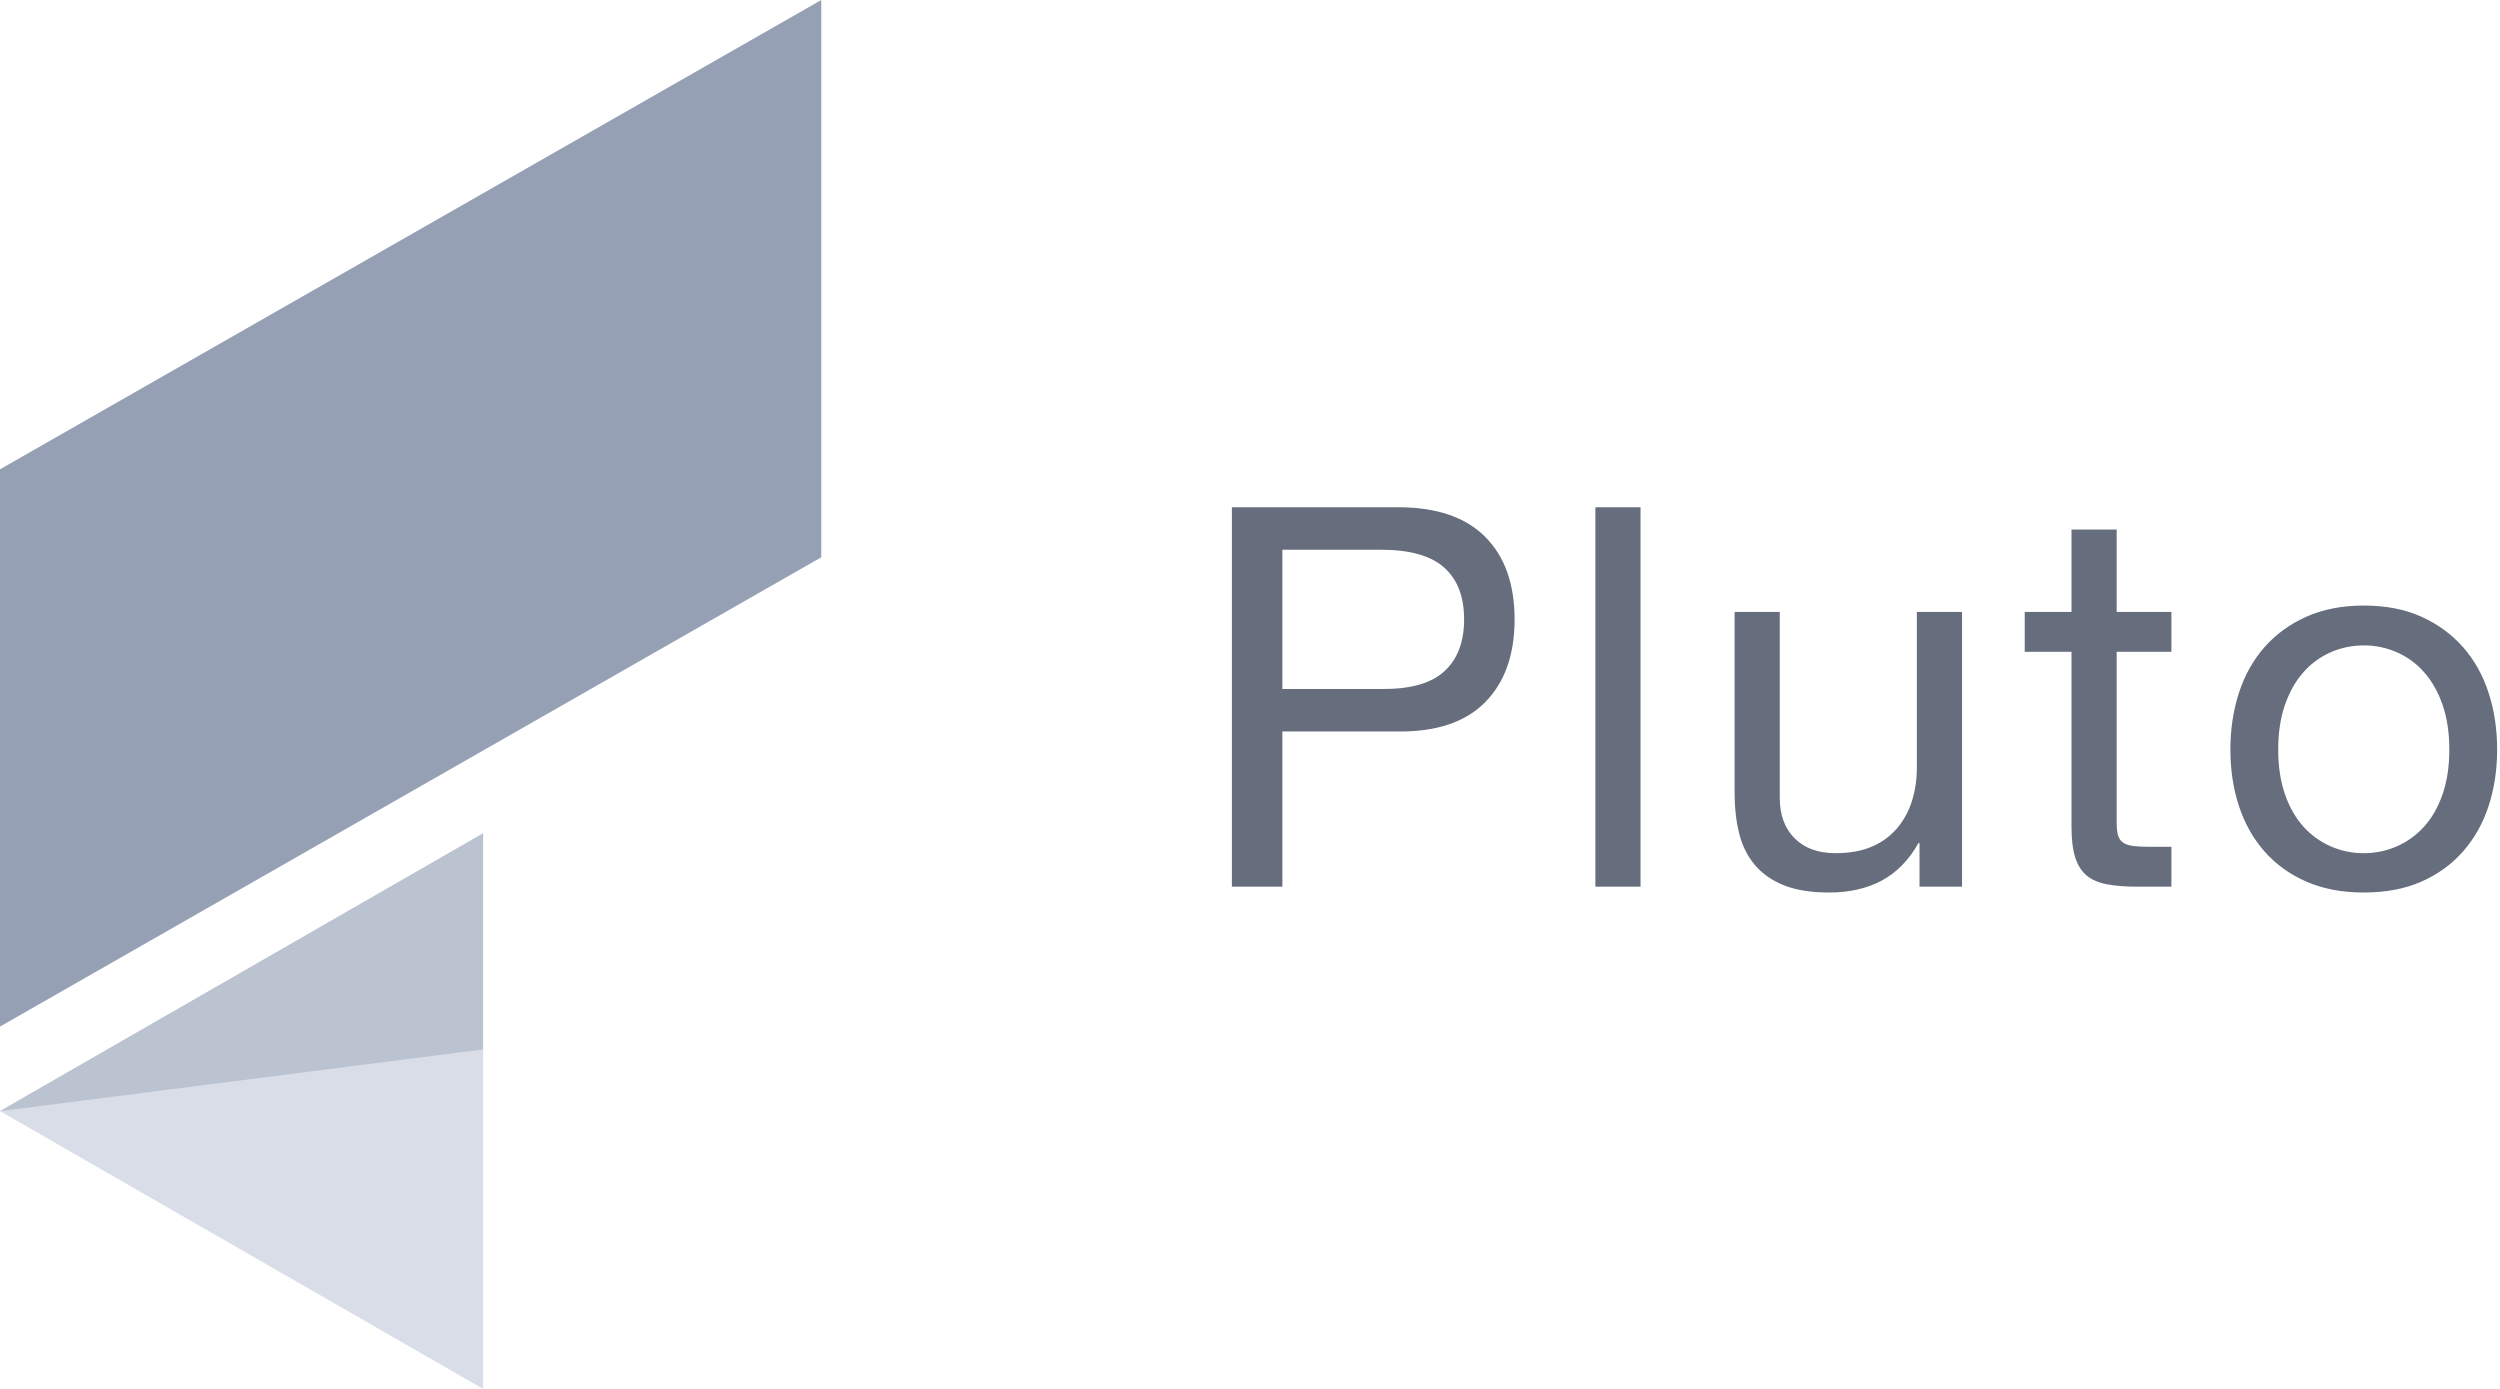
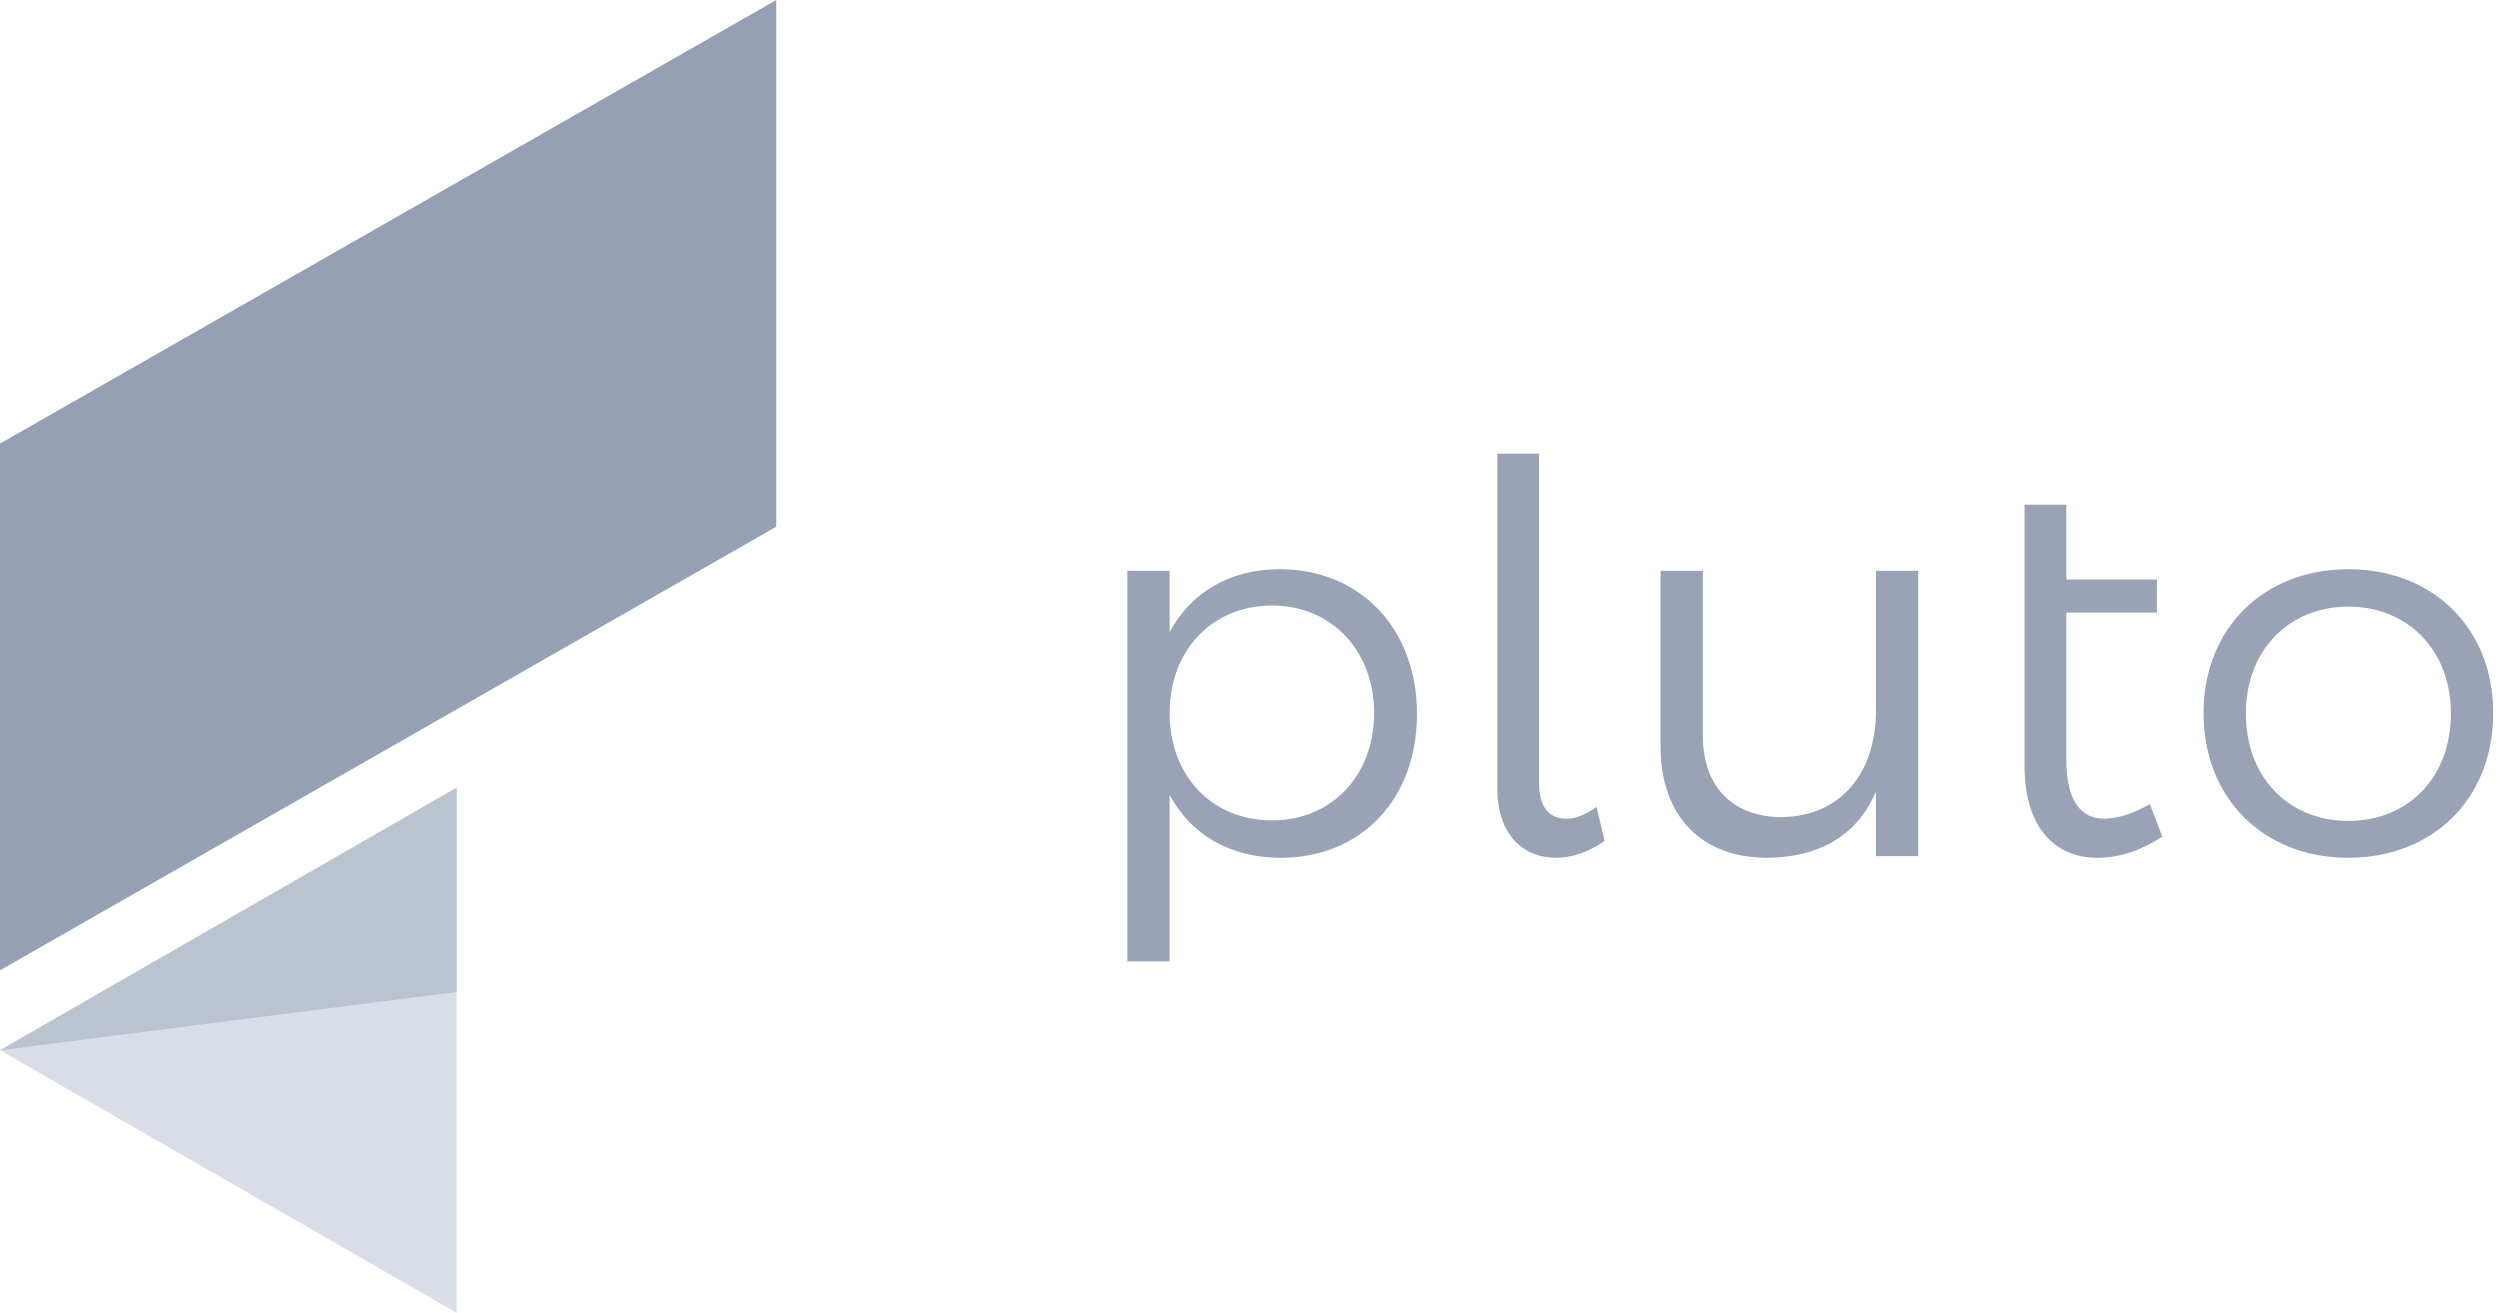
- <svg xmlns="http://www.w3.org/2000/svg" width="207" height="115" viewBox="0 0 207 115">
+ <svg xmlns="http://www.w3.org/2000/svg" width="219" height="115" viewBox="0 0 219 115">
  <g fill="none" fill-rule="evenodd">
    <path fill="#96A0B4" d="M0 38.857L68 0v46.143L0 85z" />
    <path fill="#D8DDE7" d="M0 92l40-23v46z" />
    <path fill="#BBC2D0" d="M0 92l40-23v17.889z" />
-     <path fill="#666D7C" d="M106.18 57.048h8.184c2.376.03 4.114-.455 5.214-1.452 1.1-.997 1.65-2.435 1.65-4.312 0-1.877-.55-3.307-1.65-4.29-1.1-.983-2.838-1.474-5.214-1.474h-8.184v11.528zM102 42h13.772c3.168 0 5.566.814 7.194 2.442 1.628 1.628 2.442 3.909 2.442 6.842s-.814 5.221-2.442 6.864c-1.628 1.643-4.026 2.45-7.194 2.42h-9.592v12.848H102V42zm30.096 0v31.416h3.74V42h-3.74zm30.36 31.416V50.668h-3.74v12.848c0 1.027-.14 1.973-.418 2.838a6.446 6.446 0 0 1-1.254 2.266 5.569 5.569 0 0 1-2.09 1.496c-.836.352-1.826.528-2.97.528-1.437 0-2.567-.41-3.388-1.232-.821-.821-1.232-1.936-1.232-3.344v-15.4h-3.74v14.96c0 1.232.125 2.354.374 3.366.25 1.012.682 1.885 1.298 2.618.616.733 1.423 1.298 2.42 1.694.997.396 2.244.594 3.74.594 1.672 0 3.124-.33 4.356-.99 1.232-.66 2.244-1.694 3.036-3.102h.088v3.608h3.52zm12.804-22.748v-6.82h-3.74v6.82h-3.872v3.3h3.872v14.476c0 1.056.103 1.907.308 2.552.205.645.52 1.144.946 1.496.425.352.983.594 1.672.726.69.132 1.518.198 2.486.198h2.86v-3.3h-1.716c-.587 0-1.063-.022-1.43-.066-.367-.044-.653-.14-.858-.286a1.087 1.087 0 0 1-.418-.616c-.073-.264-.11-.616-.11-1.056V53.968h4.532v-3.3h-4.532zm13.376 11.396c0 1.379.183 2.603.55 3.674.367 1.07.873 1.965 1.518 2.684a6.587 6.587 0 0 0 2.266 1.65 6.744 6.744 0 0 0 2.75.572c.968 0 1.885-.19 2.75-.572a6.587 6.587 0 0 0 2.266-1.65c.645-.719 1.151-1.613 1.518-2.684.367-1.07.55-2.295.55-3.674s-.183-2.603-.55-3.674c-.367-1.07-.873-1.973-1.518-2.706a6.464 6.464 0 0 0-2.266-1.672 6.744 6.744 0 0 0-2.75-.572c-.968 0-1.885.19-2.75.572a6.464 6.464 0 0 0-2.266 1.672c-.645.733-1.151 1.635-1.518 2.706-.367 1.07-.55 2.295-.55 3.674zm-3.96 0c0-1.672.235-3.234.704-4.686.47-1.452 1.173-2.713 2.112-3.784.939-1.07 2.097-1.914 3.476-2.53 1.379-.616 2.963-.924 4.752-.924 1.819 0 3.41.308 4.774.924 1.364.616 2.515 1.46 3.454 2.53.939 1.07 1.643 2.332 2.112 3.784.47 1.452.704 3.014.704 4.686 0 1.672-.235 3.227-.704 4.664-.47 1.437-1.173 2.691-2.112 3.762-.939 1.07-2.09 1.907-3.454 2.508-1.364.601-2.955.902-4.774.902-1.79 0-3.373-.3-4.752-.902-1.379-.601-2.537-1.437-3.476-2.508-.939-1.07-1.643-2.325-2.112-3.762-.47-1.437-.704-2.992-.704-4.664z" />
+     <g fill="#9AA3B5">
+       <path d="M112.105 49.862c7.08 0 12.023 5.227 12.023 12.688 0 7.413-4.847 12.593-11.928 12.593-4.467 0-7.888-2.044-9.741-5.513V84.22h-3.707V50.004h3.707v5.37c1.853-3.469 5.274-5.512 9.646-5.512zm-.665 22.002c5.227 0 8.934-3.944 8.934-9.41 0-5.417-3.707-9.408-8.934-9.408-5.275 0-8.981 3.944-8.981 9.409 0 5.512 3.706 9.409 8.98 9.409zm23.38-3.28V39.74h-3.66v29.272c0 4.04 2.187 6.13 5.18 6.13 1.378 0 2.852-.522 4.23-1.473l-.713-2.993c-.903.665-1.806 1.045-2.614 1.045-1.52 0-2.423-.998-2.423-3.136zm29.51-18.58v12.26c0 5.418-3.042 9.22-8.221 9.315-4.325 0-6.938-2.662-6.938-7.128V50.004h-3.707v15.397c0 6.035 3.517 9.742 9.362 9.742 4.514-.048 7.84-1.901 9.504-5.798V75h3.706V50.004h-3.706zm23.997 20.434c-1.378.808-2.708 1.236-3.944 1.283-2.186 0-3.374-1.663-3.374-5.227v-12.83h7.936v-2.9h-7.936v-6.557h-3.659v22.905c0 5.37 2.661 8.078 6.463 8.03 1.853 0 3.801-.665 5.607-1.853l-1.093-2.85zm17.393-20.576c7.413 0 12.687 5.18 12.687 12.593 0 7.508-5.274 12.688-12.687 12.688-7.414 0-12.688-5.18-12.688-12.688 0-7.413 5.274-12.593 12.688-12.593zm0 3.279c-5.228 0-8.982 3.849-8.982 9.361 0 5.608 3.754 9.41 8.982 9.41 5.227 0 8.98-3.802 8.98-9.41 0-5.512-3.753-9.361-8.98-9.361z" />
+     </g>
  </g>
</svg>
